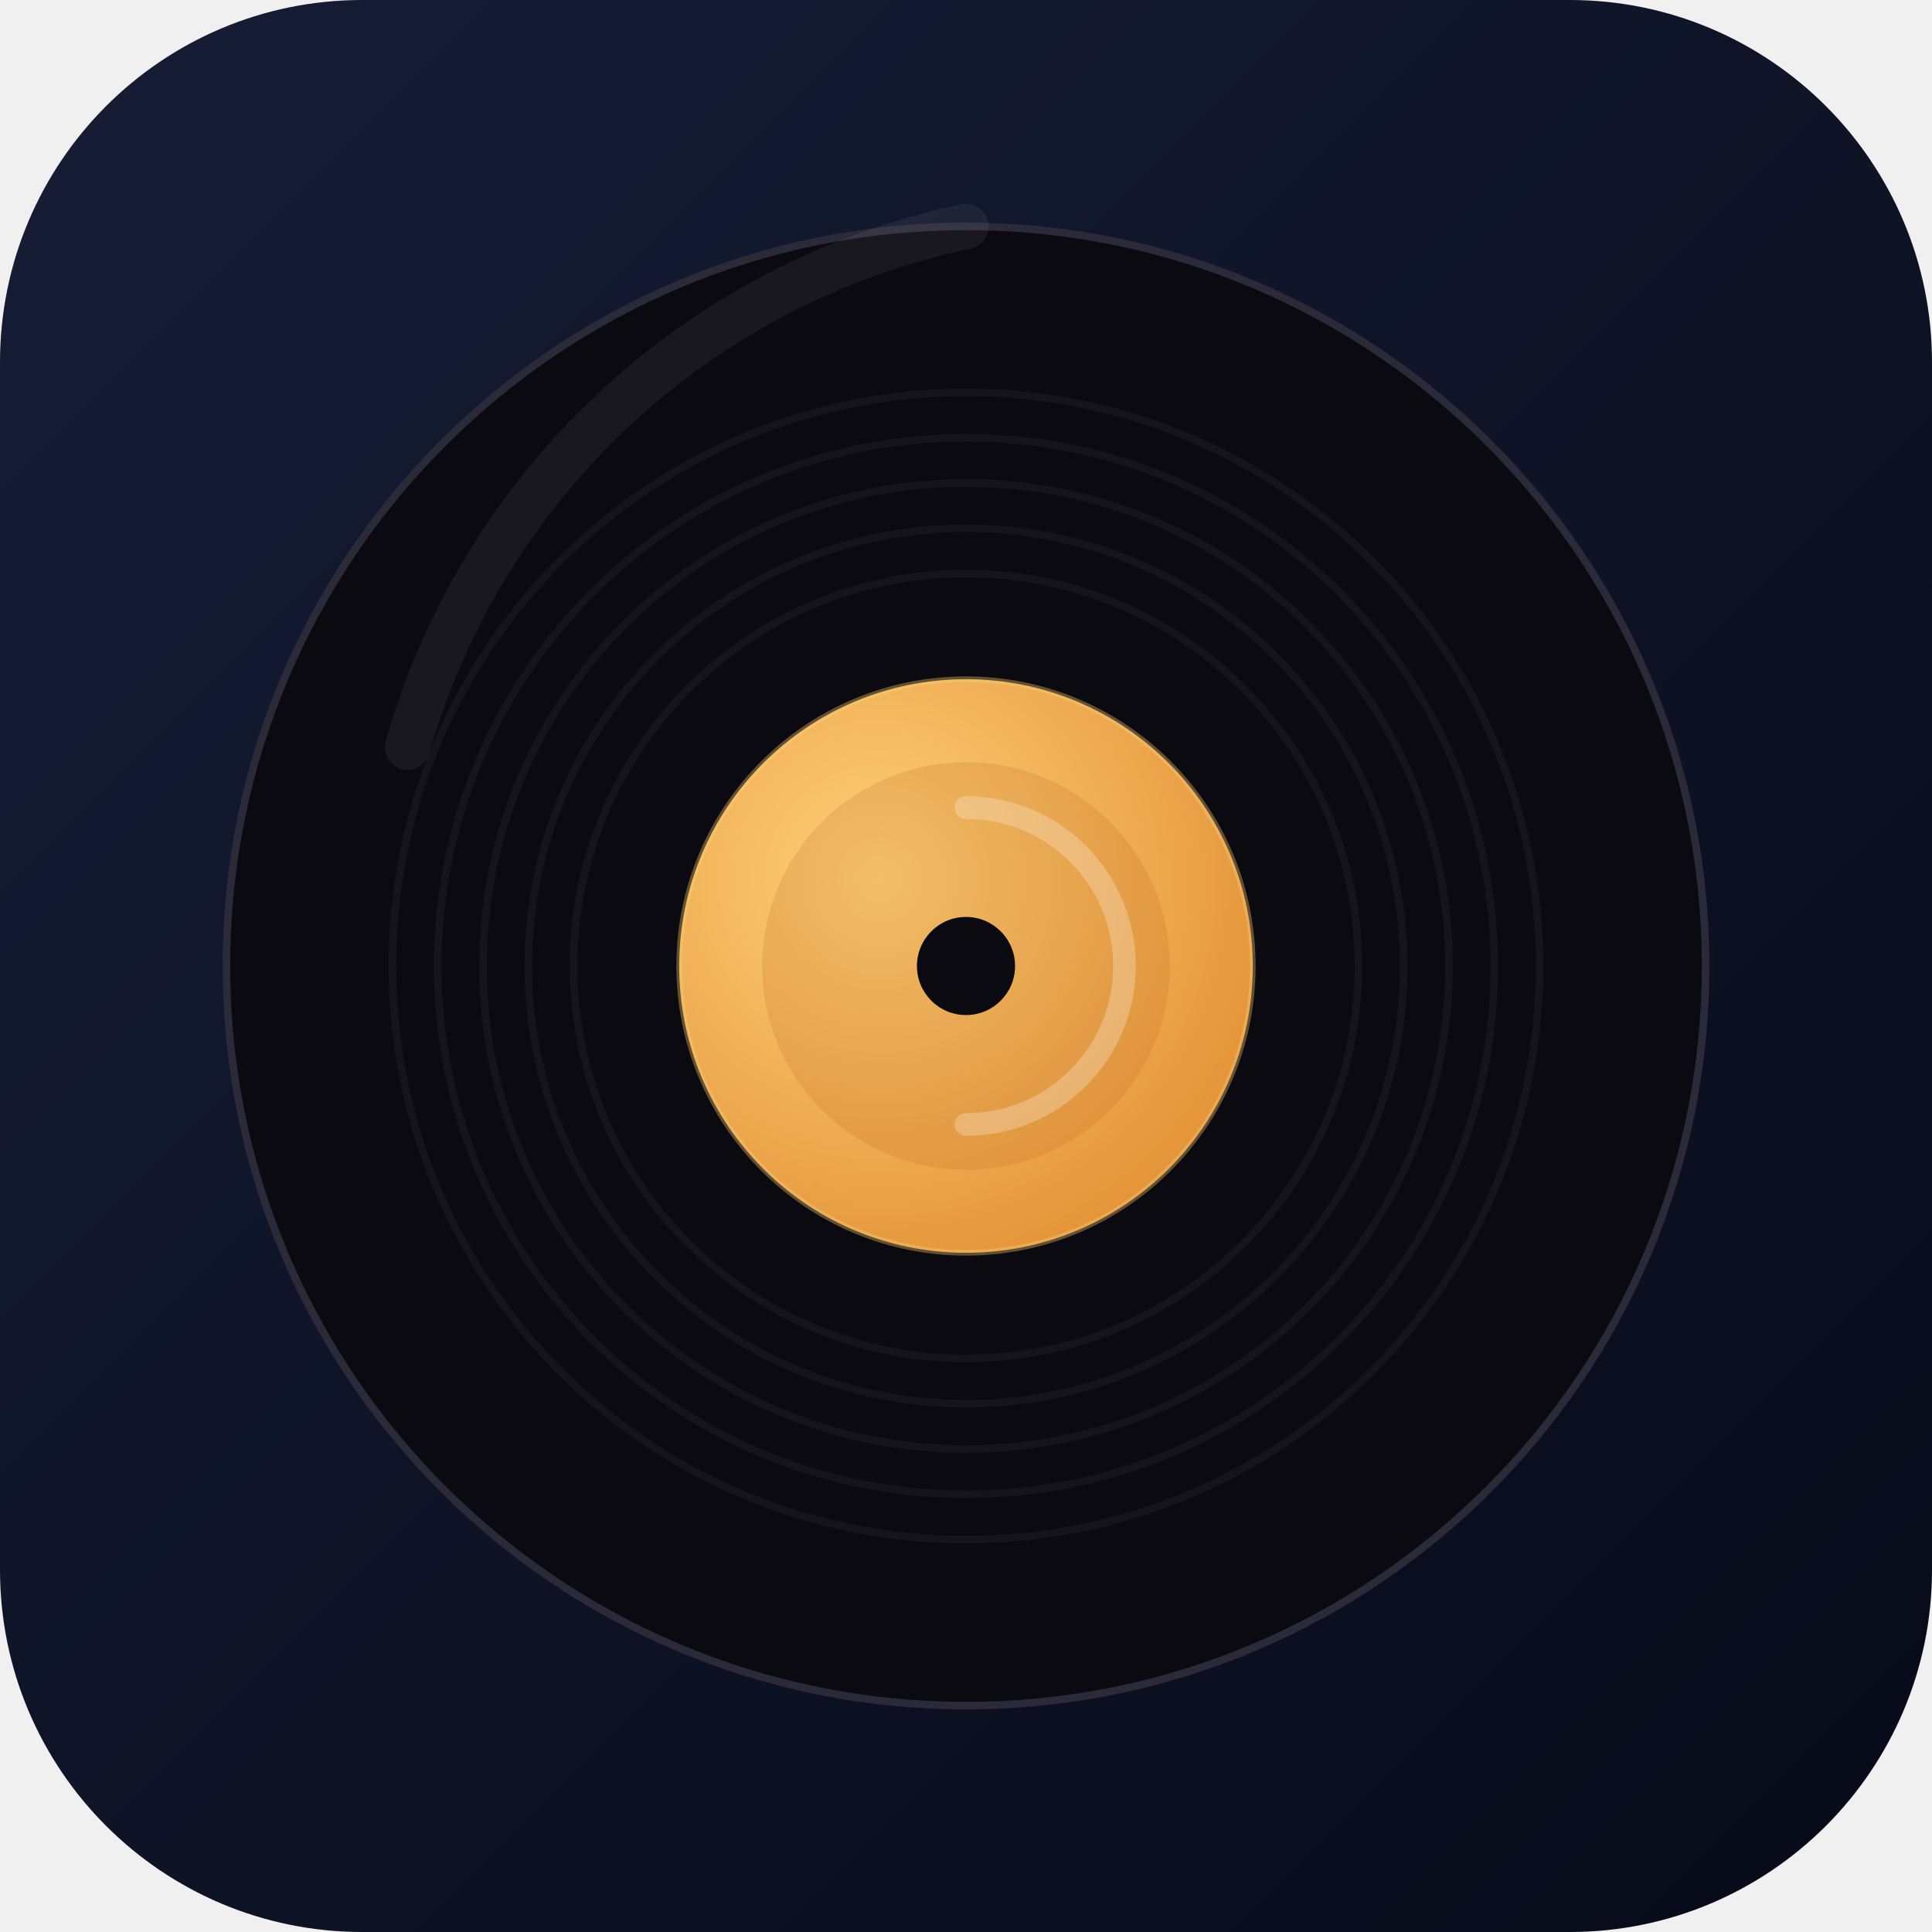
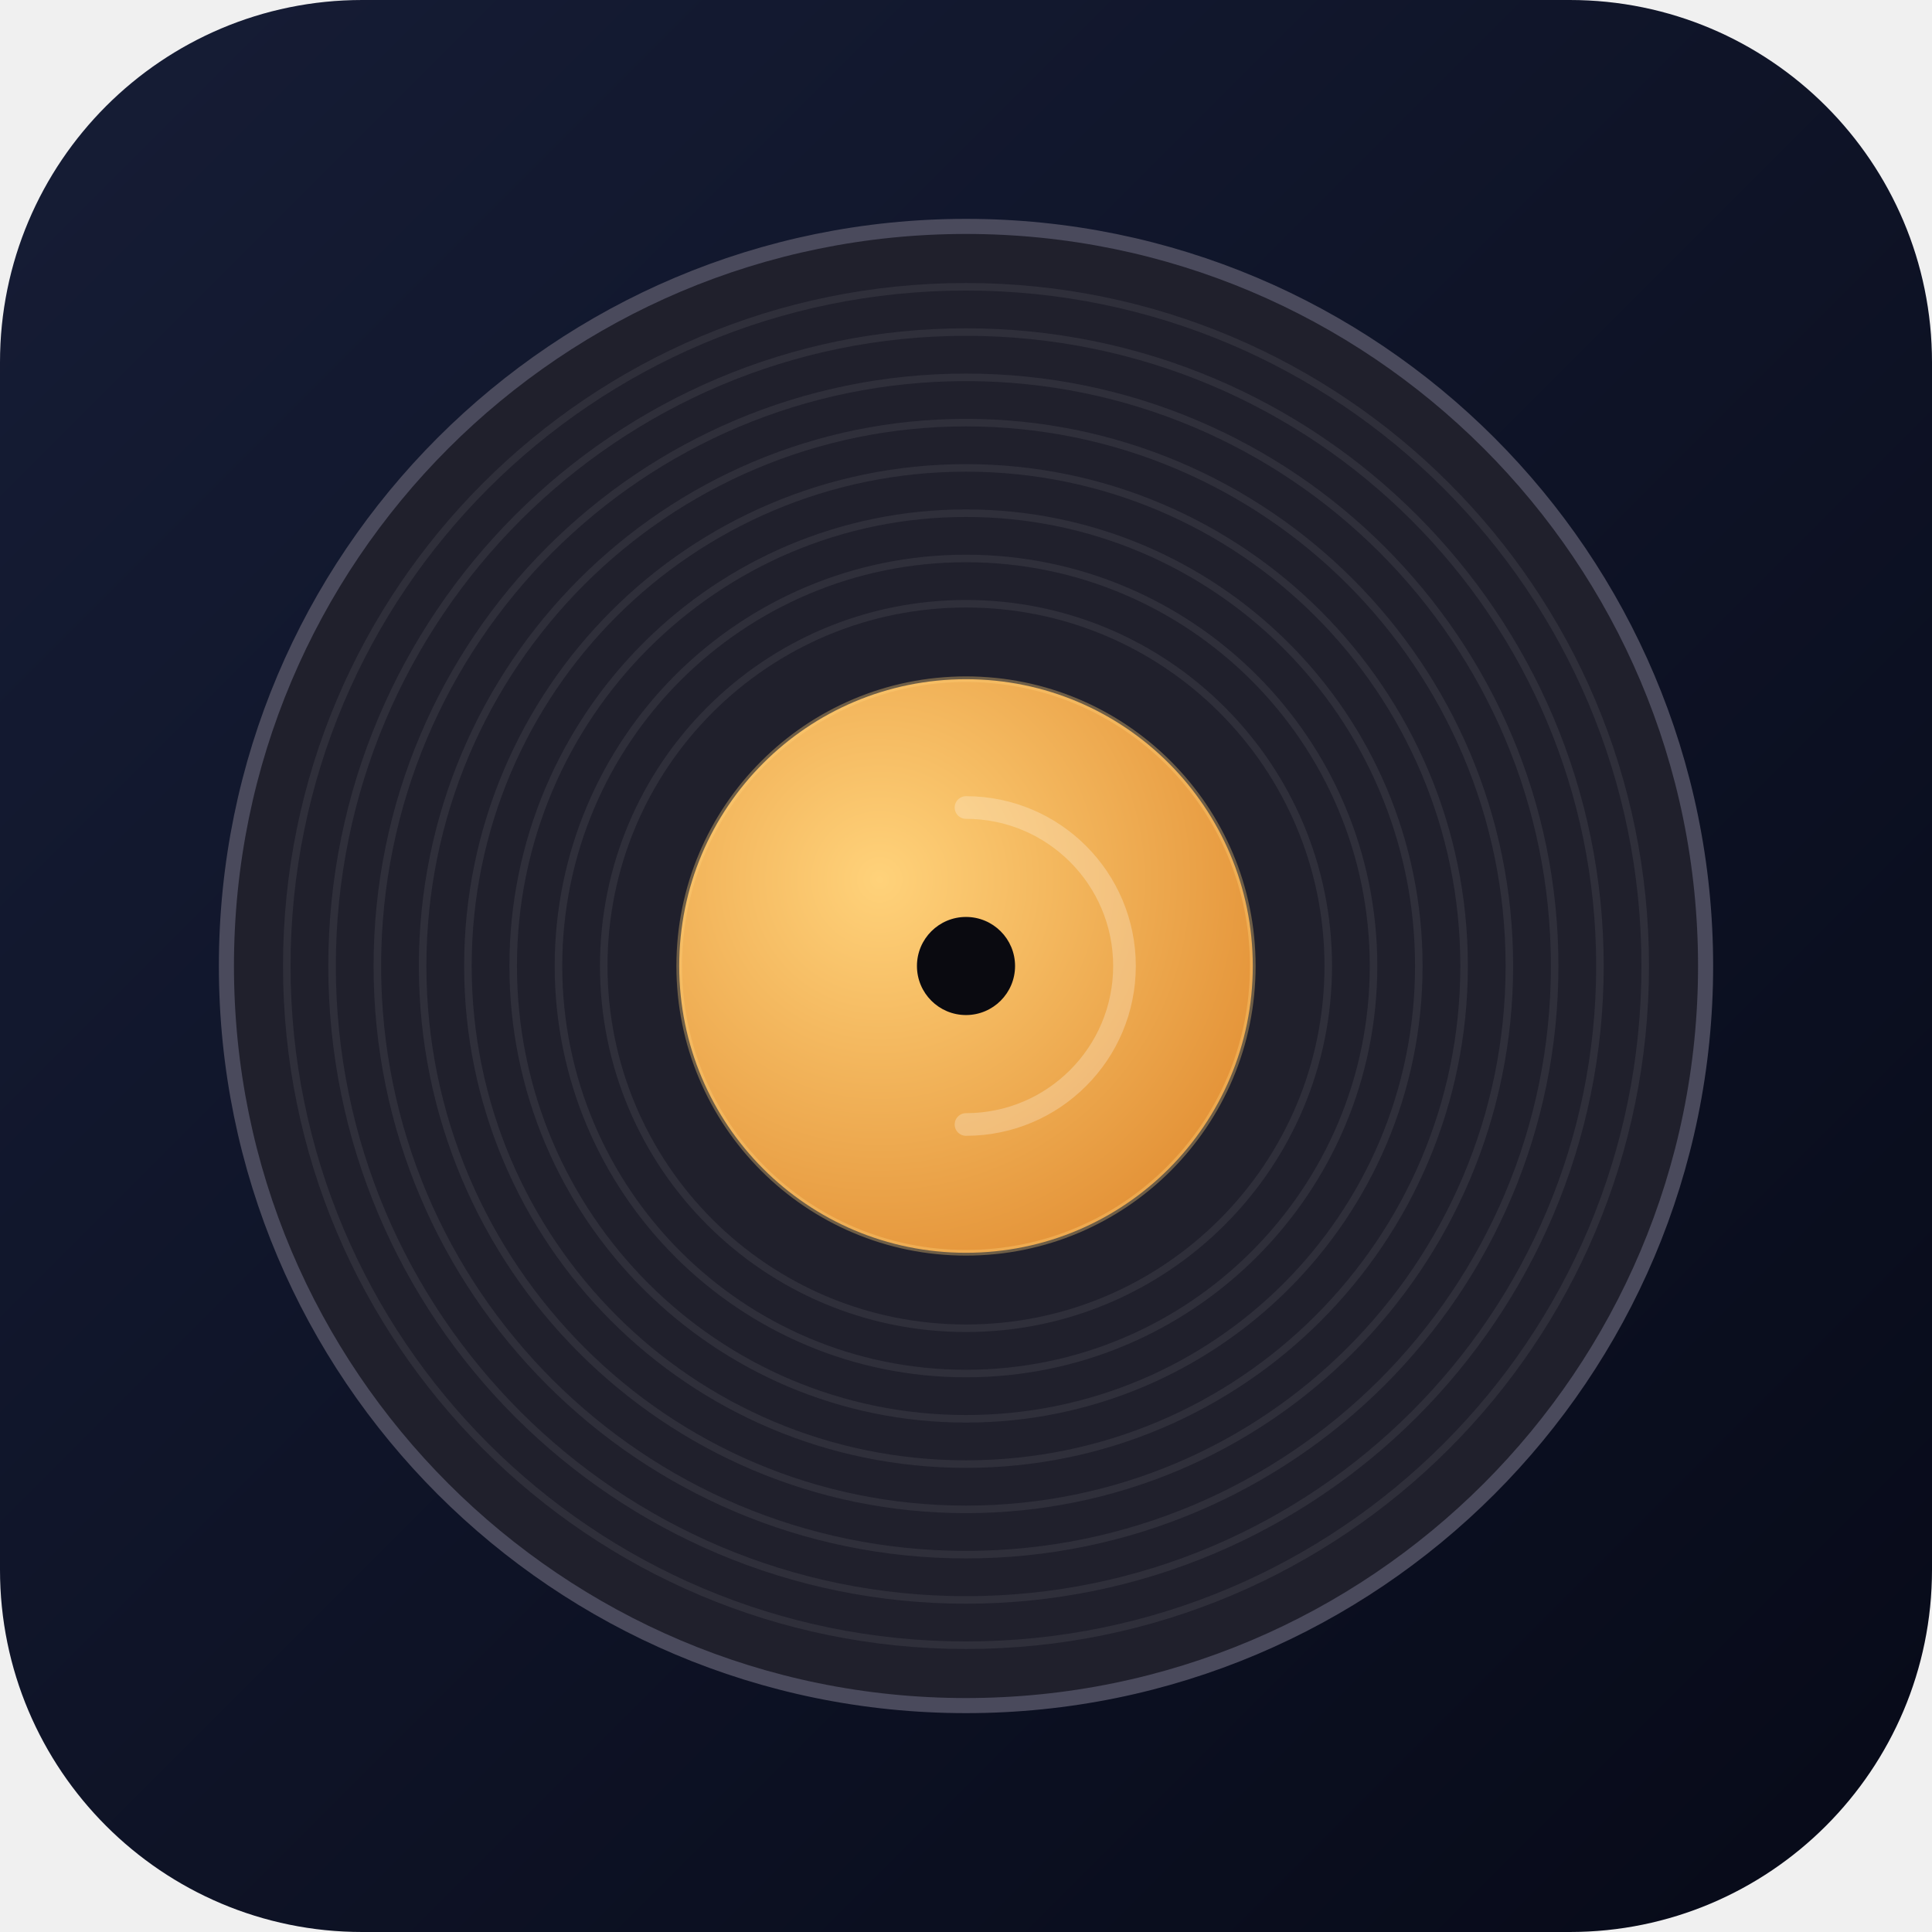
<svg xmlns="http://www.w3.org/2000/svg" viewBox="0 0 512 512">
  <defs>
    <linearGradient id="bg" x1="0" y1="0" x2="1" y2="1">
      <stop offset="0" stop-color="#161d36" />
      <stop offset="1" stop-color="#070a18" />
    </linearGradient>
    <radialGradient id="label" cx="0.35" cy="0.35" r="1">
      <stop offset="0" stop-color="#ffd27a" />
      <stop offset="1" stop-color="#d97a1e" />
    </radialGradient>
  </defs>
  <rect width="512" height="512" rx="96" fill="url(#bg)" />
-   <circle cx="256" cy="256" r="196" fill="#0a0a10" />
-   <circle cx="256" cy="256" r="196" fill="none" stroke="#2a2a38" stroke-width="2" />
-   <g stroke="#ffffff" opacity="0.04" fill="none">
-     <circle cx="256" cy="256" r="152" stroke-width="2" />
-     <circle cx="256" cy="256" r="140" stroke-width="2" />
-     <circle cx="256" cy="256" r="128" stroke-width="2" />
-     <circle cx="256" cy="256" r="116" stroke-width="2" />
-     <circle cx="256" cy="256" r="104" stroke-width="2" />
+   <circle cx="256" cy="256" r="196" fill="#20202c" />
+   <circle cx="256" cy="256" r="196" fill="none" stroke="#4a4a5c" stroke-width="4" />
+   <g stroke="#ffffff" opacity="0.07" fill="none" stroke-width="2">
+     <circle cx="256" cy="256" r="180" />
+     <circle cx="256" cy="256" r="168" />
+     <circle cx="256" cy="256" r="156" />
+     <circle cx="256" cy="256" r="144" />
+     <circle cx="256" cy="256" r="132" />
+     <circle cx="256" cy="256" r="120" />
+     <circle cx="256" cy="256" r="108" />
+     <circle cx="256" cy="256" r="96" />
  </g>
-   <path d="M108 198 A196 196 0 0 1 256 60" fill="none" stroke="#ffffff" stroke-width="12" stroke-linecap="round" opacity="0.06" />
  <circle cx="256" cy="256" r="76" fill="url(#label)" />
  <circle cx="256" cy="256" r="76" fill="none" stroke="#ffd27a" stroke-opacity="0.35" stroke-width="1.5" />
-   <circle cx="256" cy="256" r="54" fill="#b85c14" opacity="0.18" />
  <path d="M256 214 a42 42 0 0 1 0 84" fill="none" stroke="#ffffff" stroke-opacity="0.25" stroke-width="6" stroke-linecap="round" />
  <circle cx="256" cy="256" r="13" fill="#0a0a10" />
</svg>
